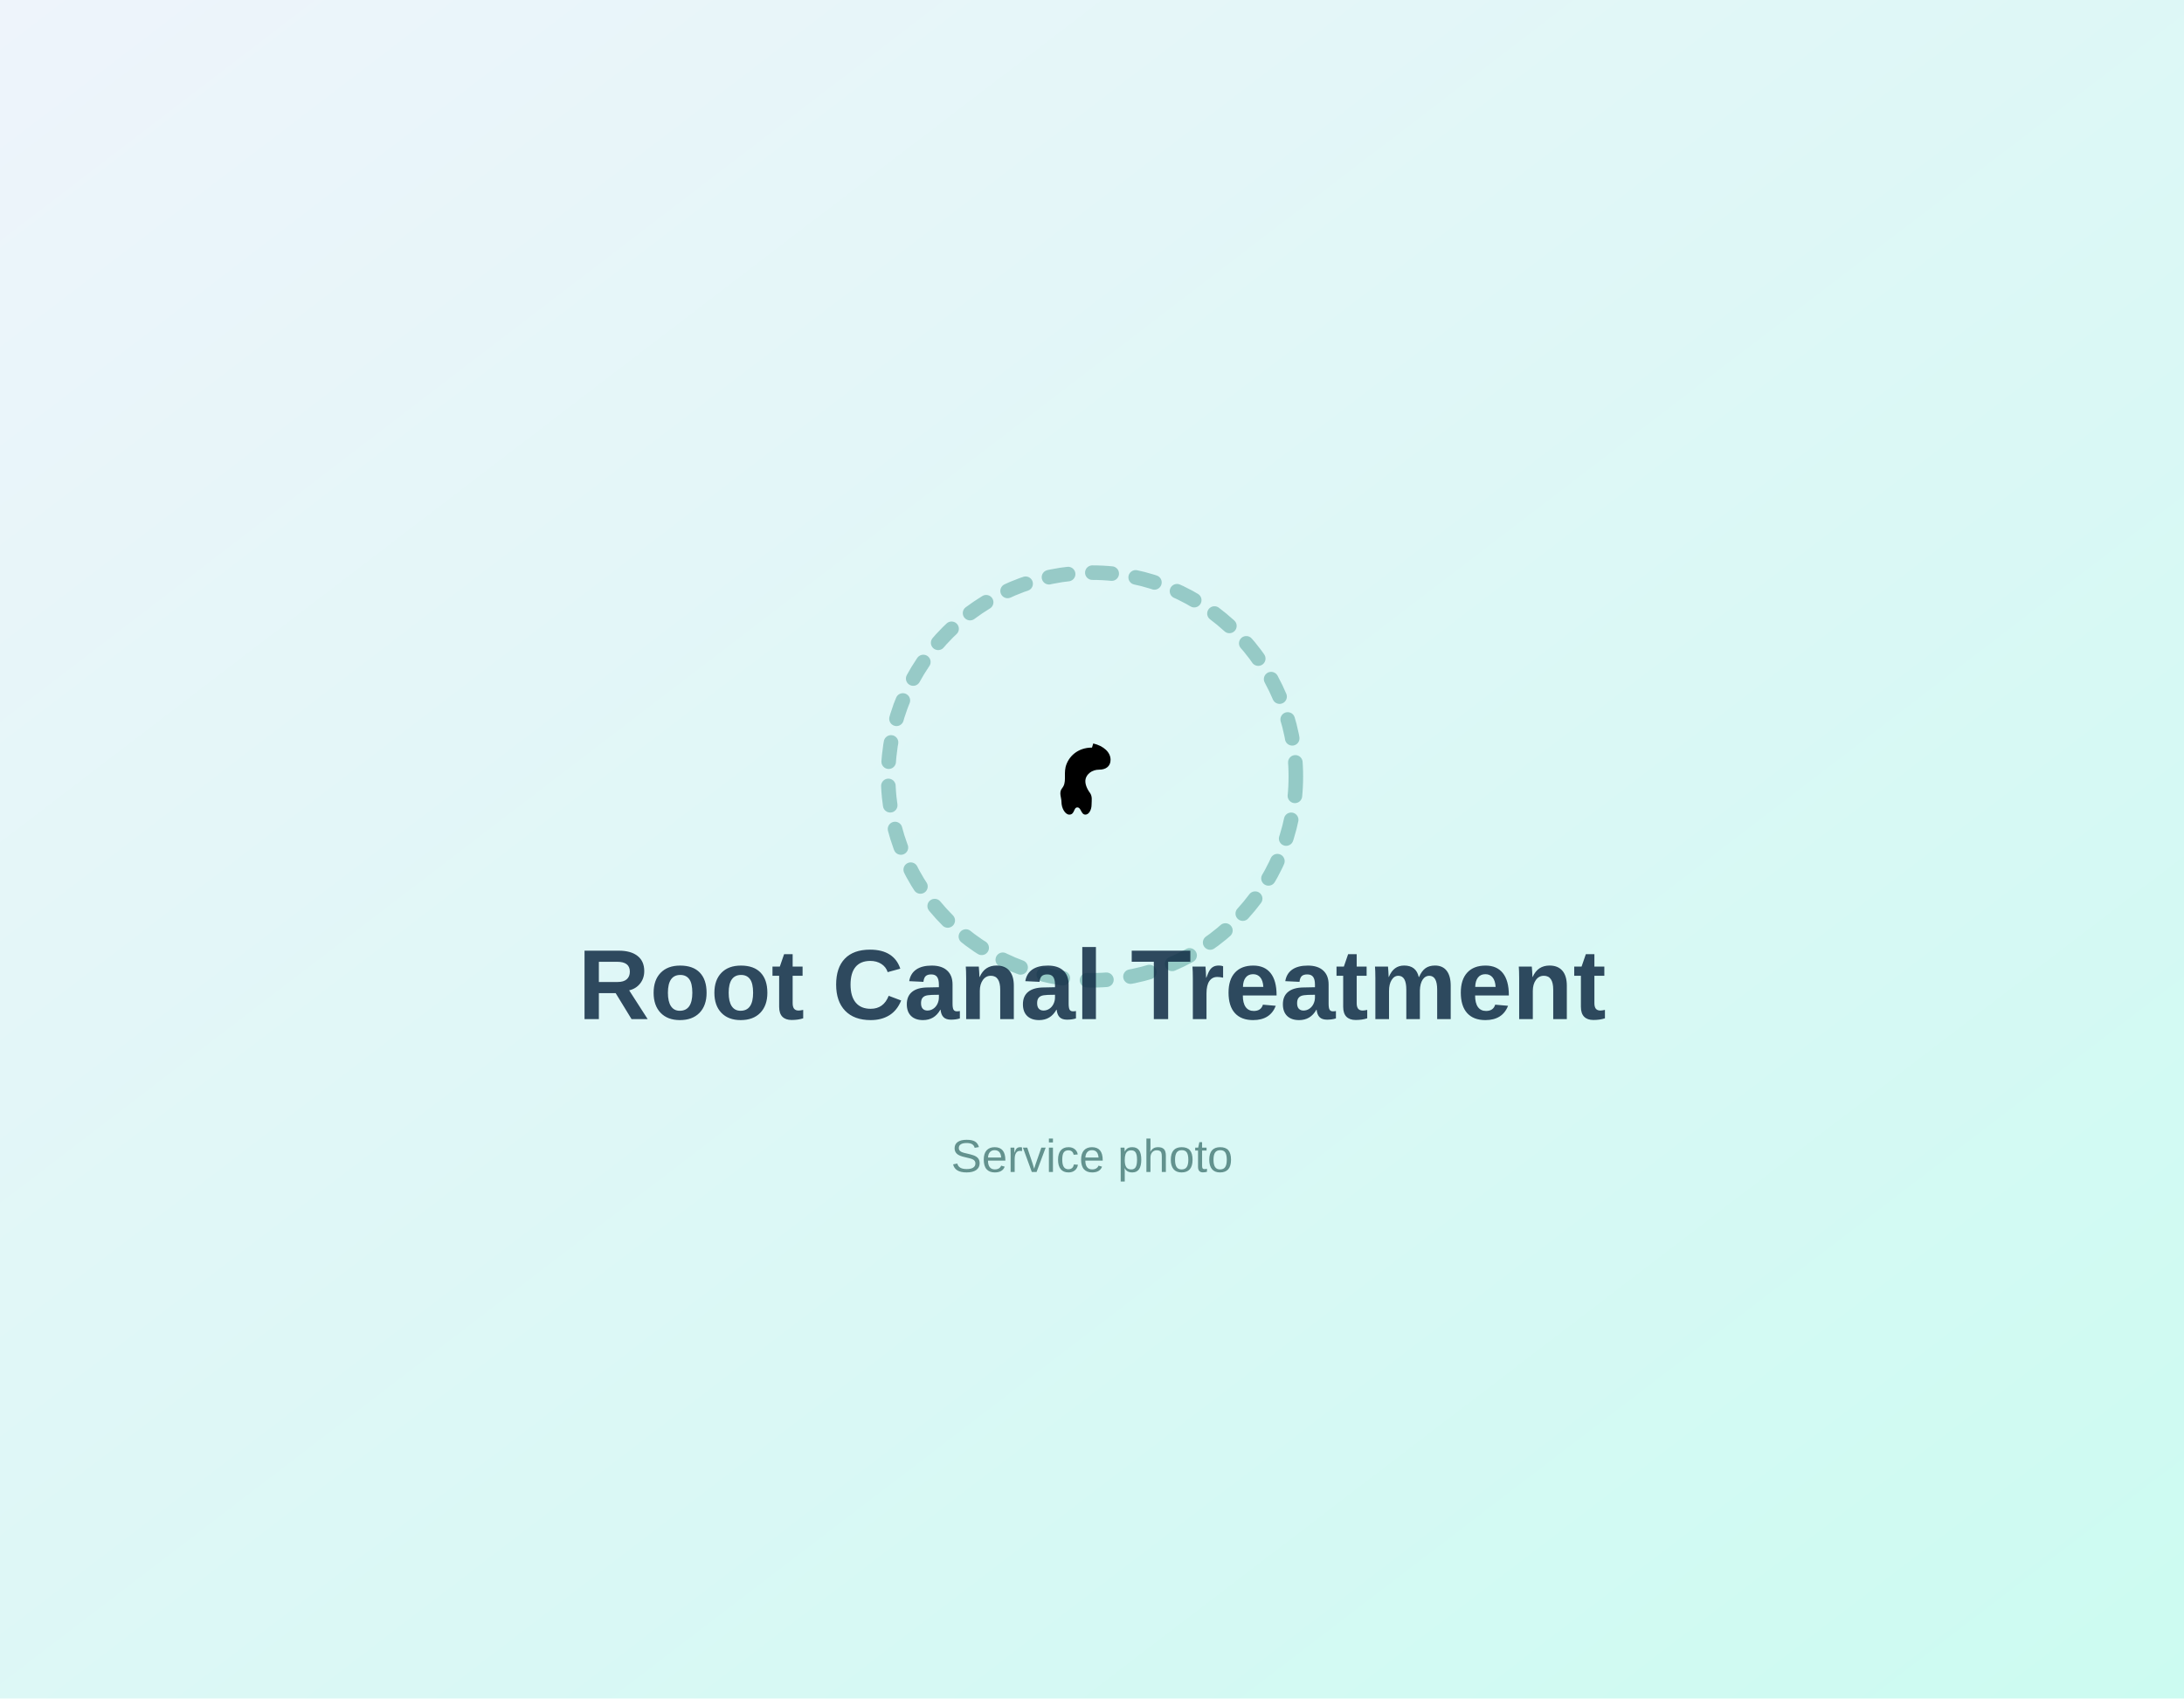
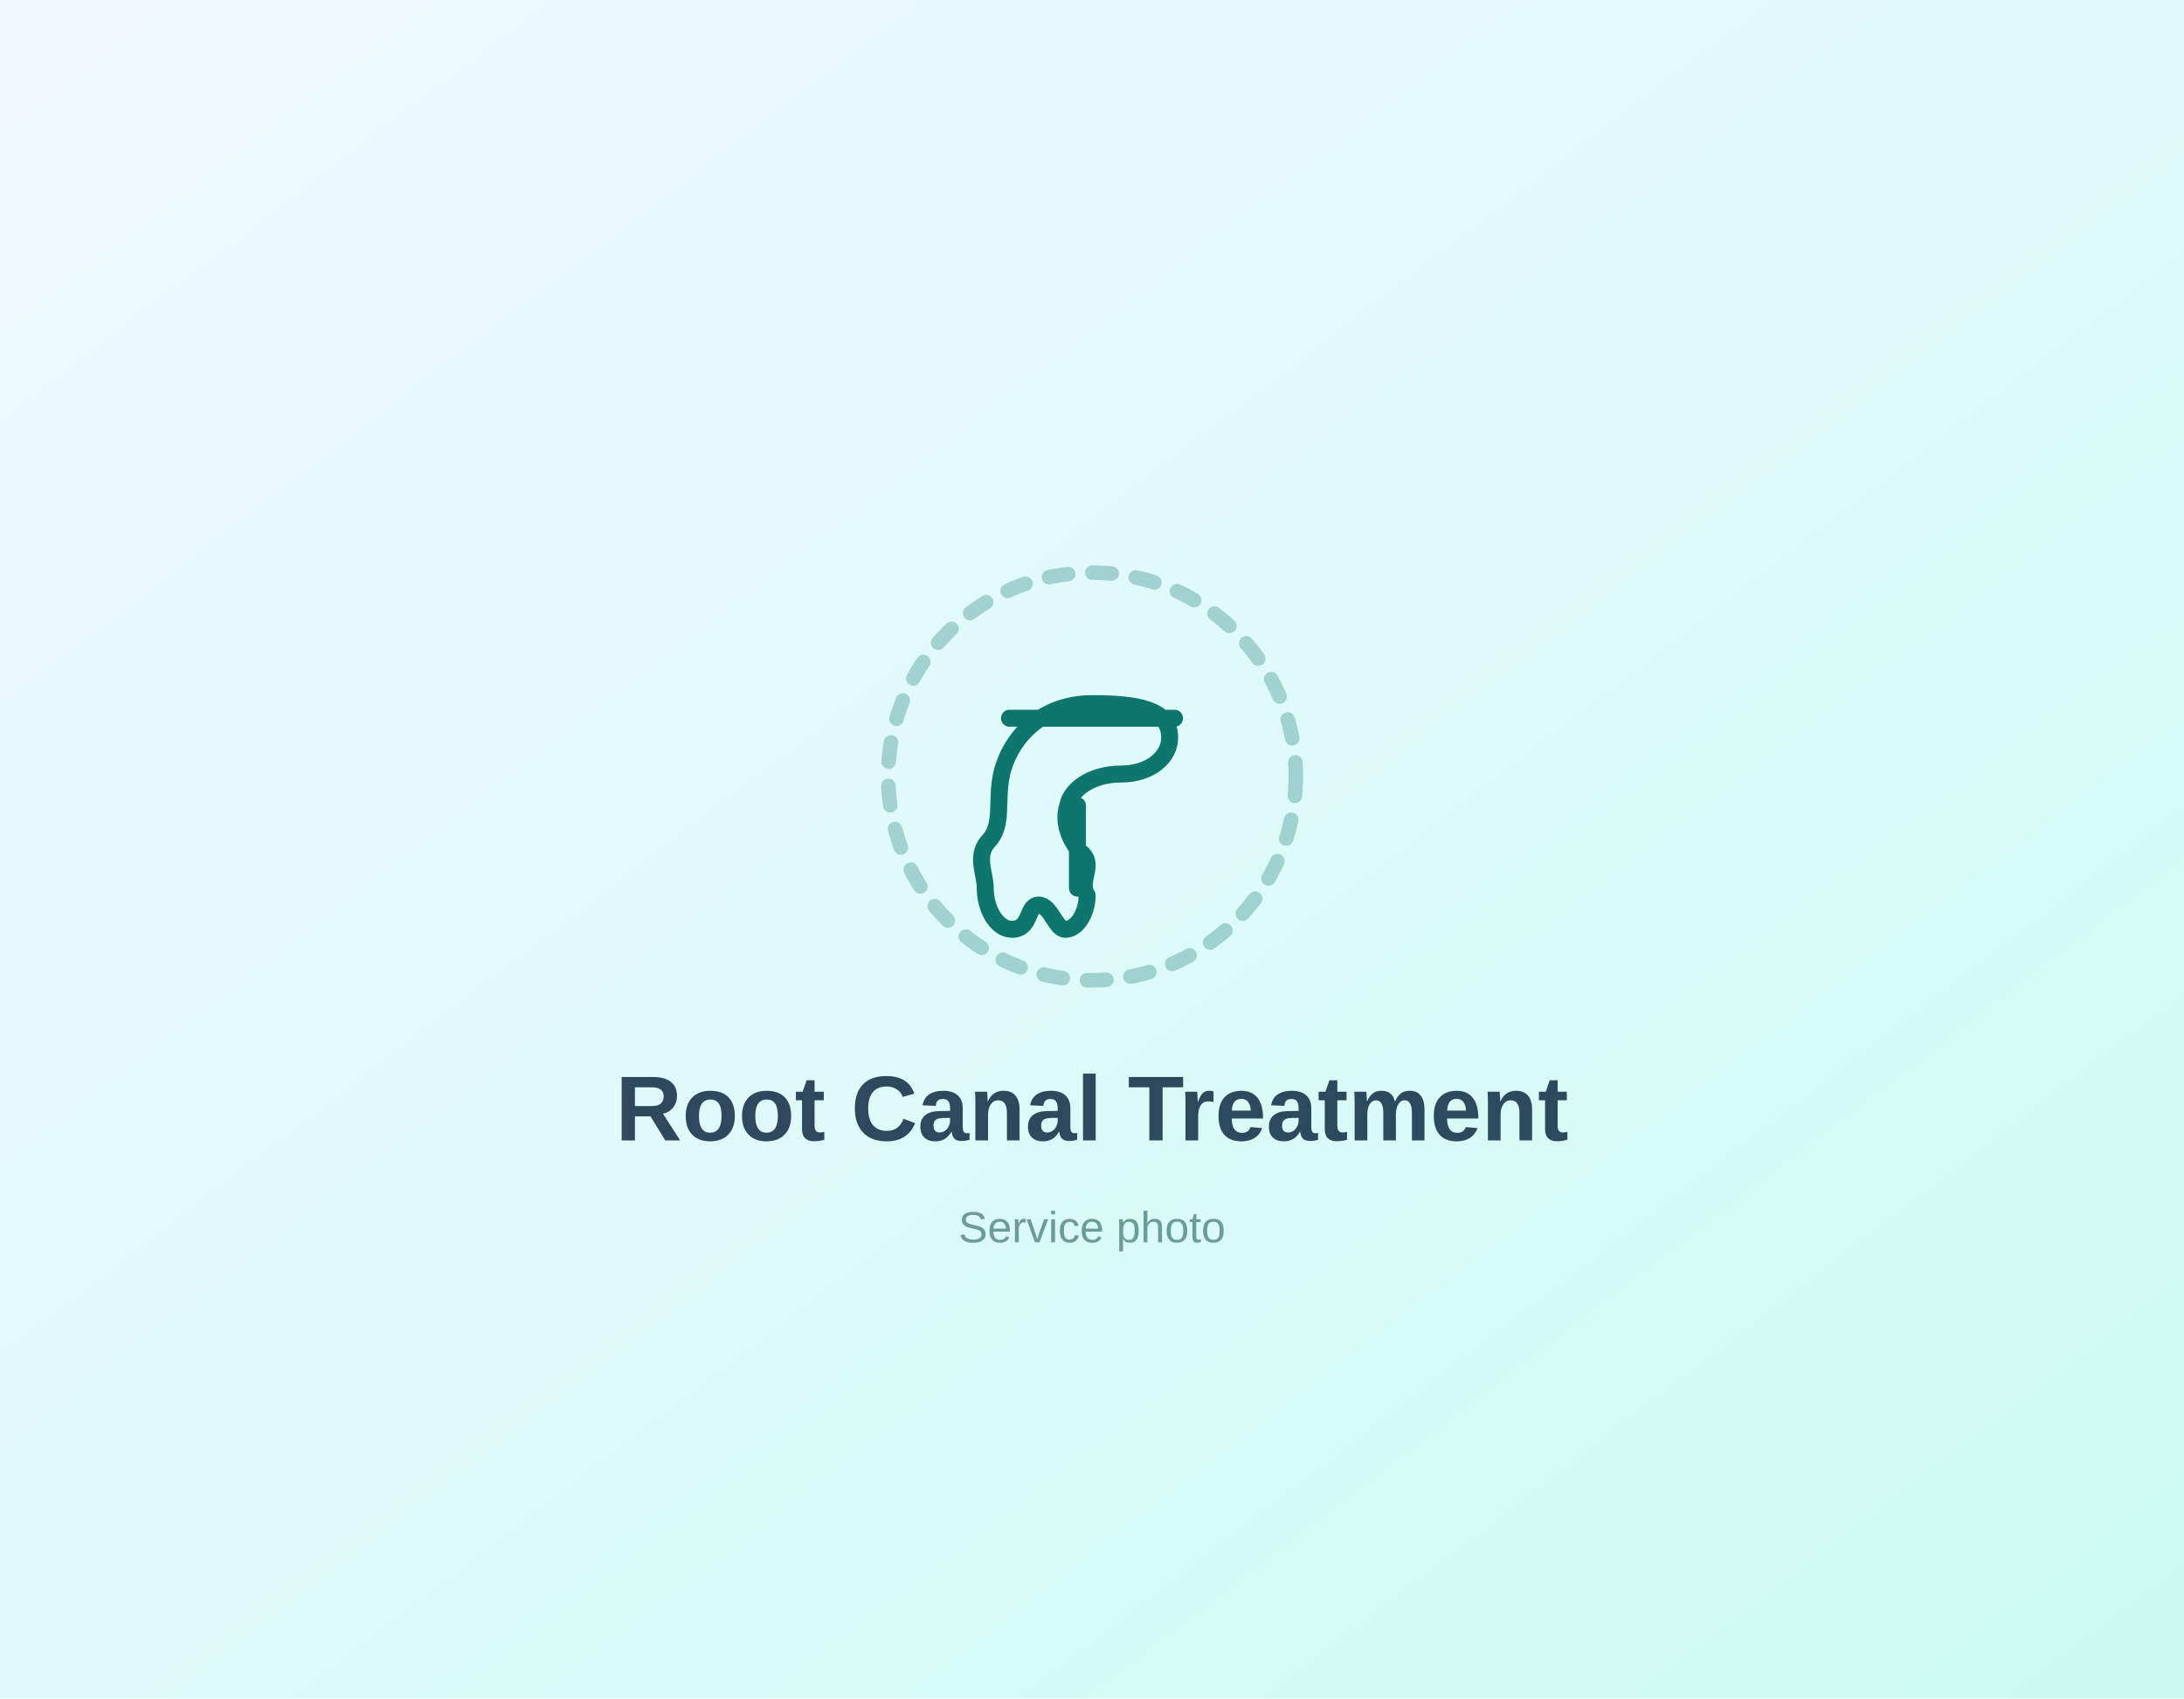
- <svg xmlns="http://www.w3.org/2000/svg" width="900" height="700" viewBox="0 0 900 700" role="img" aria-label="Root Canal Treatment placeholder">
+ <svg xmlns="http://www.w3.org/2000/svg" width="900" height="700" viewBox="0 0 900 700" role="img" aria-label="Root Canal Treatment">
  <defs>
    <linearGradient id="g" x1="0" y1="0" x2="1" y2="1">
-       <stop offset="0" stop-color="#eef4fb" />
+       <stop offset="0" stop-color="#f0f9ff" />
      <stop offset="1" stop-color="#ccfbf1" />
    </linearGradient>
  </defs>
  <rect width="900" height="700" fill="url(#g)" />
  <g transform="translate(450 320)" fill="none" stroke="#0f766e" stroke-width="6" stroke-linecap="round">
-     <circle r="84" opacity="0.35" fill="none" stroke-dasharray="8 10" />
+     <circle r="84" opacity="0.30" fill="none" stroke-dasharray="8 10" />
  </g>
-   <g transform="translate(450 320) scale(0.85)">
-     <path transform="translate(-32,-32)" d="M32 18c-7 0-11.5 4.4-12.8 9.4-.9 4.1.6 7.5-1.7 10.3-1.7 2.1-.3 4.5-.3 6.7 0 3 1.8 6.1 3.8 6.1 2.7 0 2-3.5 3.9-3.5s1.7 3.5 3.9 3.5c1.7 0 3-2.3 3-4.9 0-1.9.5-4-.9-5.8-1.4-1.9-2.5-4.5-2-6.6.5-2.2 2.9-4.5 6.6-4.5 3.2 0 5.5-1.6 5.5-4.8 0-3.6-3.3-6.7-8.4-7.9z" />
+   <g transform="translate(450 320)">
+     <g stroke="#0f766e" stroke-width="7" stroke-linecap="round" stroke-linejoin="round" fill="none">
+       <path d="M0-30c-20 0-33 13-37 28-3 12 1 22-6 29-5 6-1 13-1 19 0 9 5 17 11 17 8 0 6-10 11-10s7 10 11 10c5 0 9-7 9-14-4-6 4-13-3-18-5-6-7-13-5-19 1-6 9-13 22-13 12 0 20-7 20-15 0-10-9-14-31-14zm-34 6h68M-6 12v34" />
+     </g>
  </g>
-   <text x="50%" y="420" text-anchor="middle" font-family="Segoe UI, Arial, sans-serif" font-size="41" font-weight="700" fill="#0f2a43" opacity="0.85">Root Canal Treatment</text>
-   <text x="50%" y="483" text-anchor="middle" font-family="Segoe UI, Arial, sans-serif" font-size="19" fill="#134e4a" opacity="0.6">Service photo</text>
+   <text x="50%" y="470" text-anchor="middle" font-family="Segoe UI, Arial, sans-serif" font-size="38" font-weight="700" fill="#0f2a43" opacity="0.85">Root Canal Treatment</text>
+   <text x="50%" y="512" text-anchor="middle" font-family="Segoe UI, Arial, sans-serif" font-size="18" fill="#134e4a" opacity="0.55">Service photo</text>
</svg>
